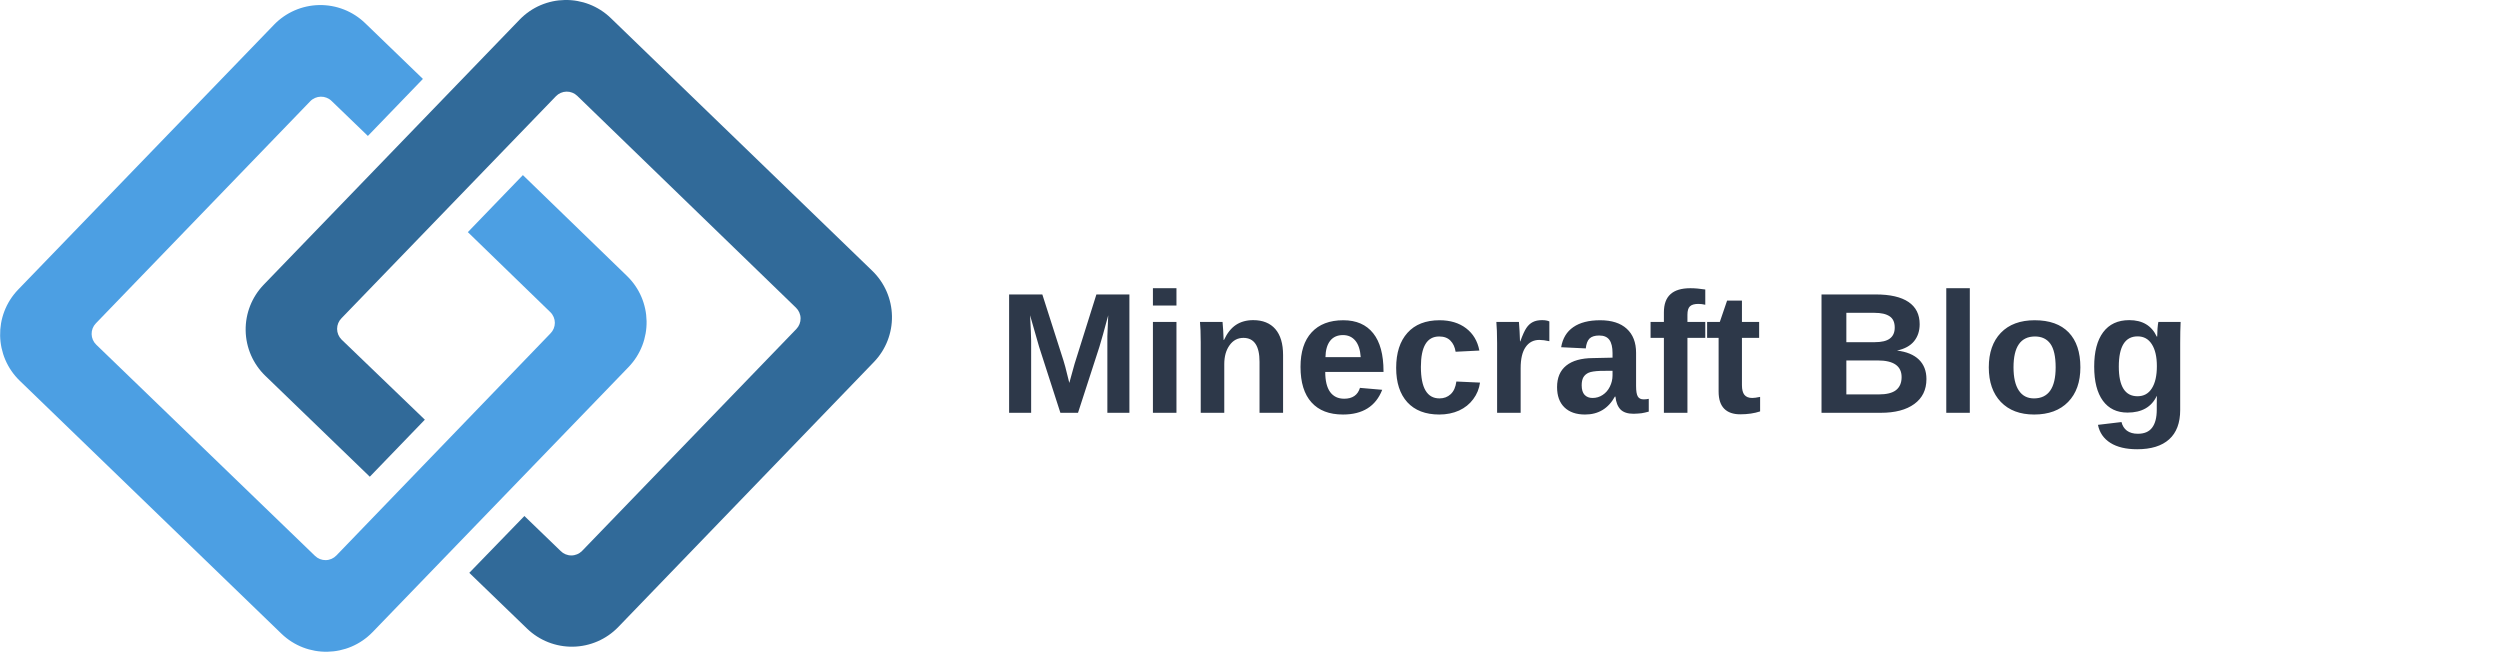
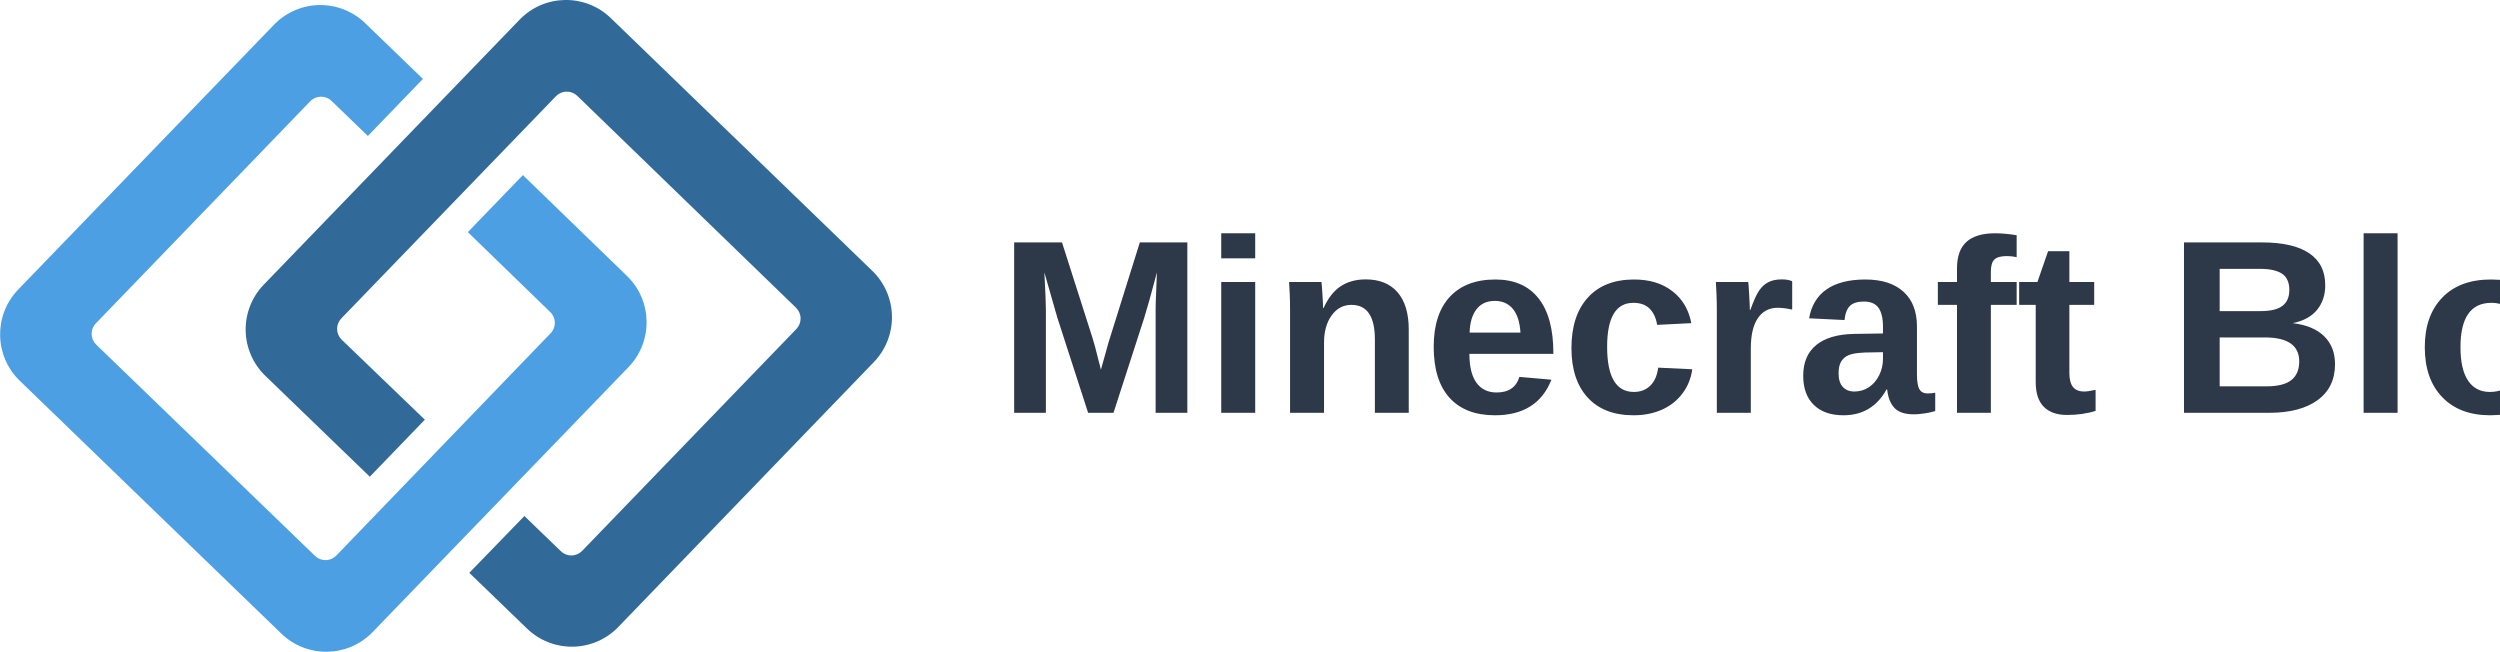
<svg xmlns="http://www.w3.org/2000/svg" viewBox="0 0 363.37 94.73">
  <defs>
    <style>
            .cls-1{fill:#4c9fe3;}
            .cls-2{fill:#316a99;}
            .cls-3{fill:#2d3849;}
        </style>
  </defs>
  <g id="Layer_2" data-name="Layer 2">
    <g id="_hkcGc1TWxMQnvrJ-o7pxz" data-name=" hkcGc1TWxMQnvrJ-o7pxz">
      <g id="_2pGrrHDisTubxdFeOQ9h1" data-name=" 2pGrrHDisTubxdFeOQ9h1">
        <path id="_fclVC_gW3knTSnF4jsxLl" class="cls-1" d="M53.47,19.76l-5.28-5.09a2.19,2.19,0,0,0-3.1.05L13.93,47a2.19,2.19,0,0,0,.06,3.1L45.79,80.8a2.19,2.19,0,0,0,3.1-.06L80,48.47A2.17,2.17,0,0,0,80,45.38l-12-11.64,8-8.29L91.12,40.1a9.38,9.38,0,0,1,.23,13.26L54.16,91.87a9.38,9.38,0,0,1-13.26.23l-38-36.73A9.39,9.39,0,0,1,2.63,42.1L39.82,3.6a9.37,9.37,0,0,1,13.26-.23l8.39,8.1Z" />
        <path id="_2yC6JlP49xF4W450B5ghS" class="cls-2" d="M76.22,75l5.27,5.09a2.19,2.19,0,0,0,3.1,0l31.16-32.27a2.19,2.19,0,0,0-.06-3.1L83.9,13.93a2.19,2.19,0,0,0-3.1.06L49.64,46.25a2.19,2.19,0,0,0,0,3.1L61.75,61l-8,8.29L38.57,54.63a9.37,9.37,0,0,1-.23-13.26L75.52,2.86a9.38,9.38,0,0,1,13.26-.23l38,36.73a9.38,9.38,0,0,1,.23,13.27L89.87,91.13a9.38,9.38,0,0,1-13.27.23l-8.39-8.1Z" />
      </g>
    </g>
-     <text x="145" y="60" class="cls-3" font-family="Arial, sans-serif" font-size="25" font-weight="700">
+     <text x="145" y="60" class="cls-3" font-family="Arial, sans-serif" font-size="36" font-weight="700">
            Minecraft Blog
        </text>
  </g>
</svg>
